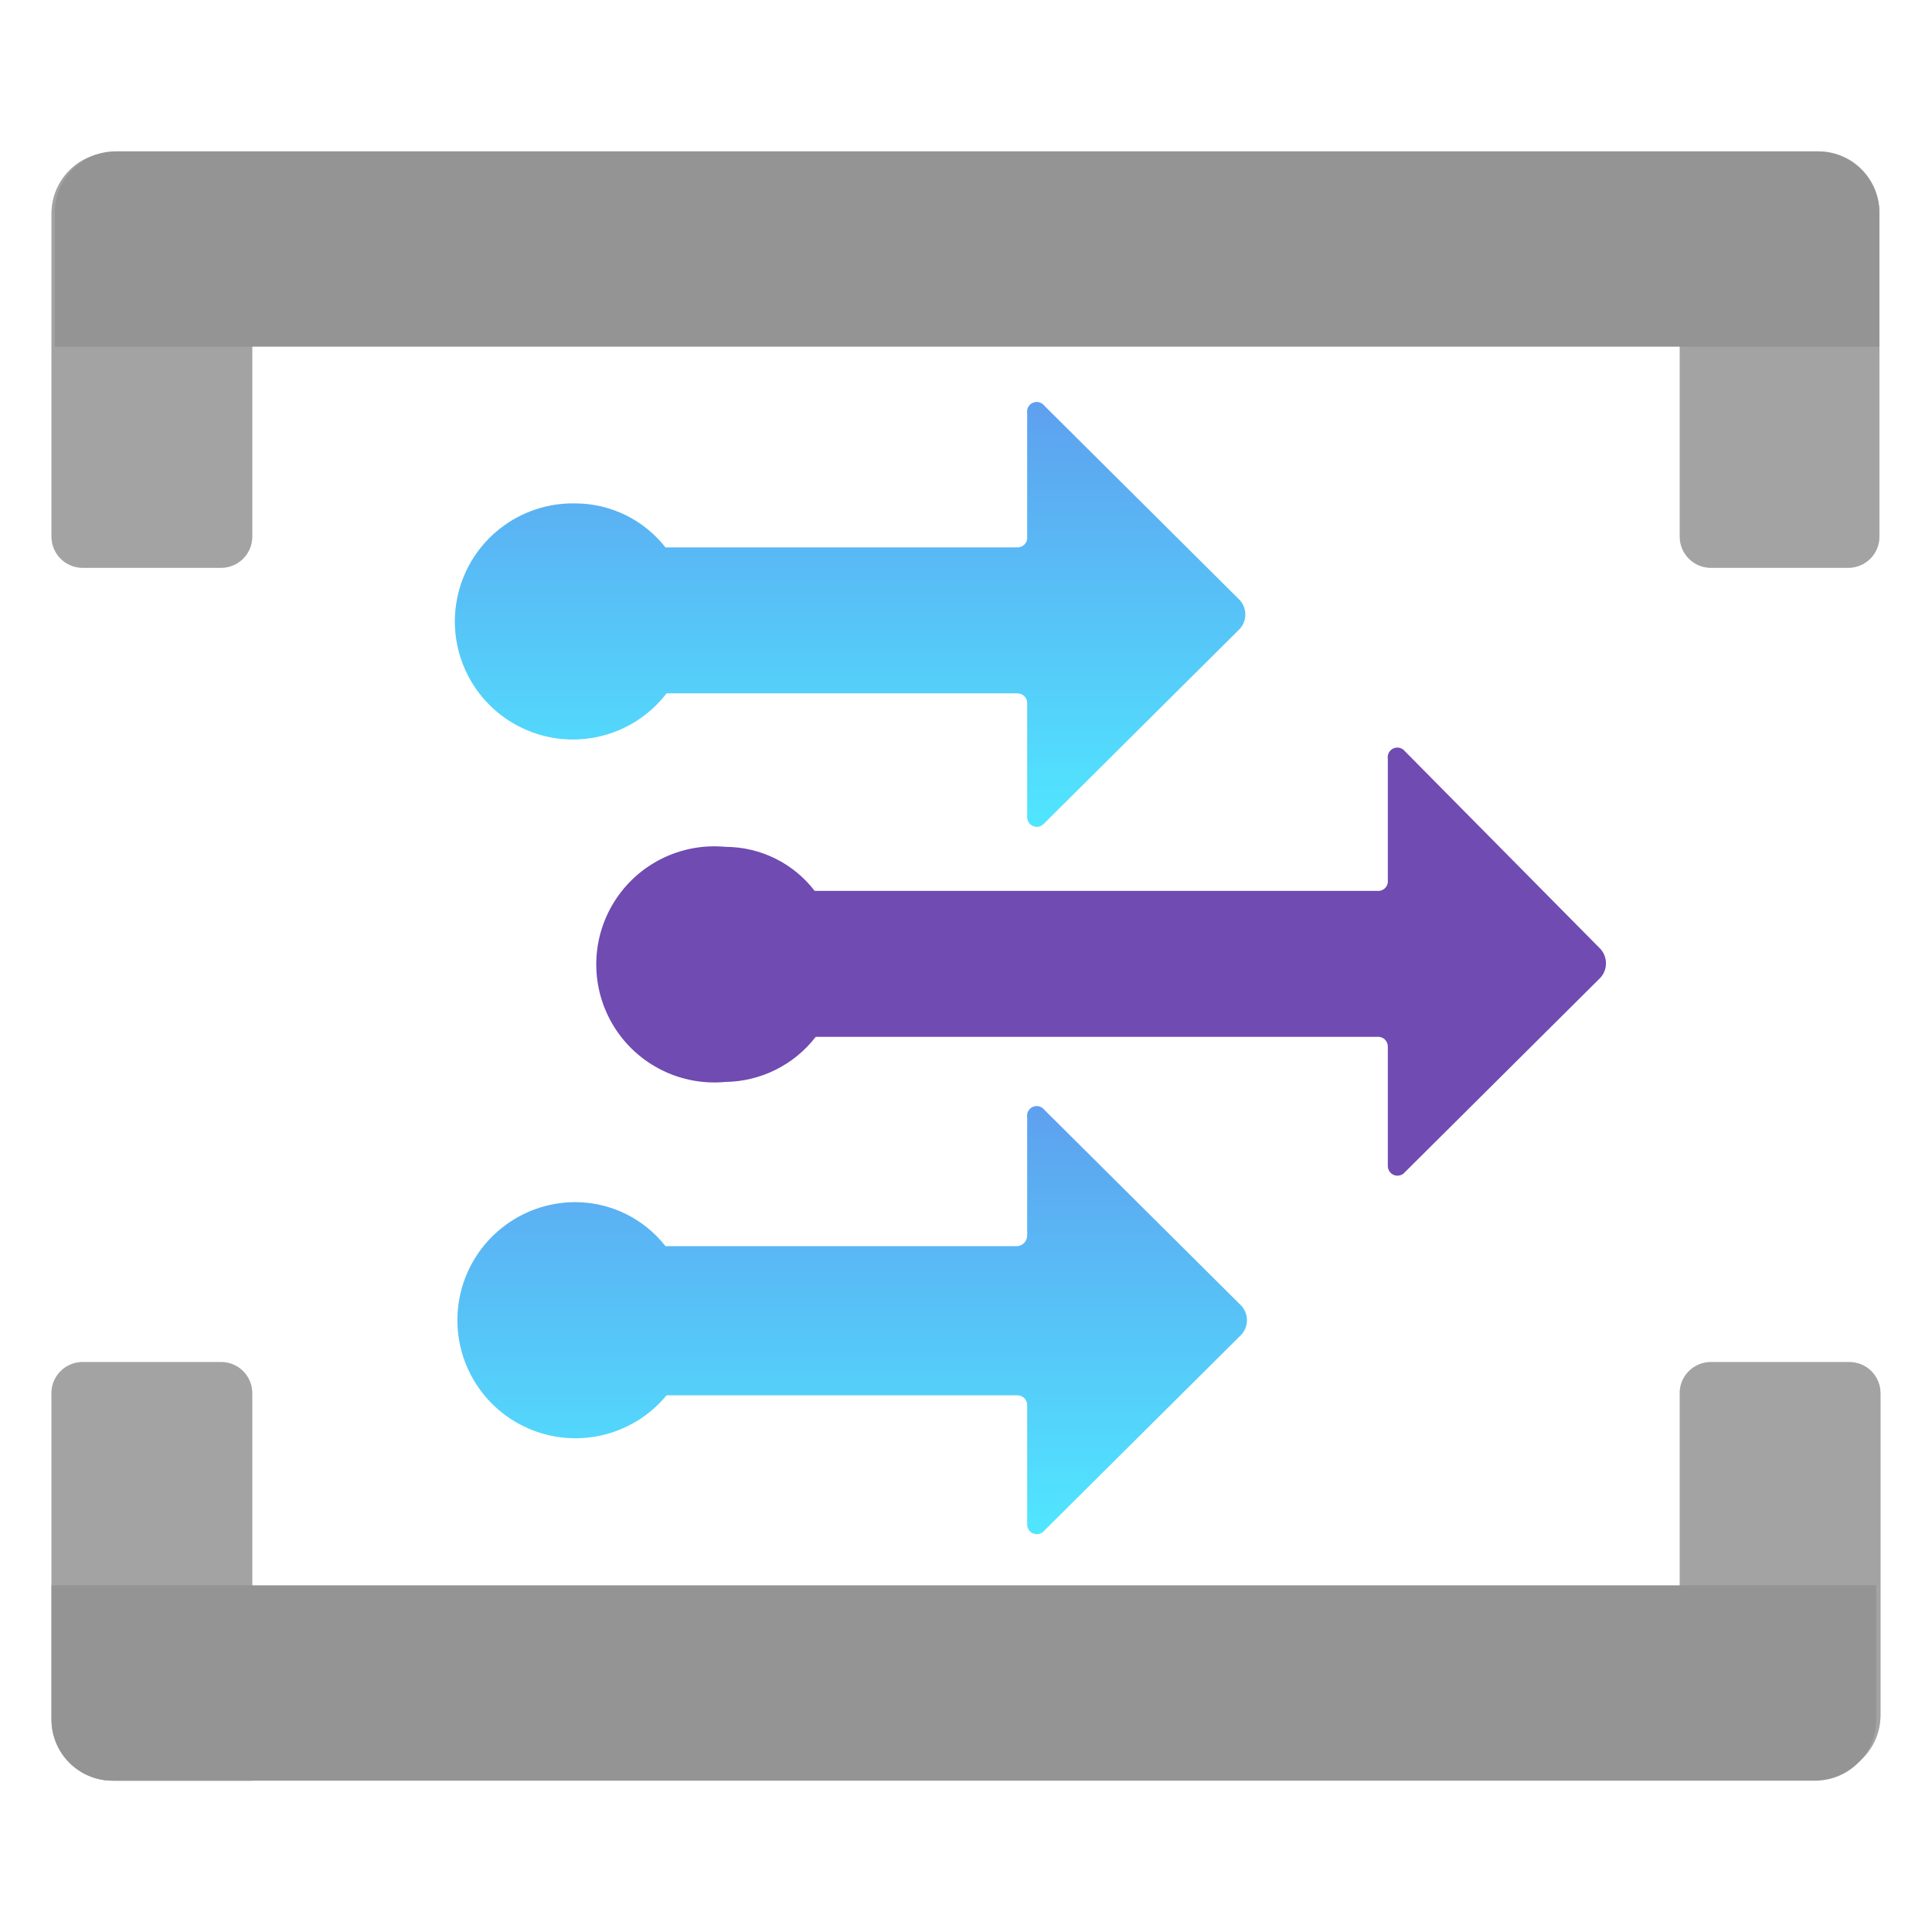
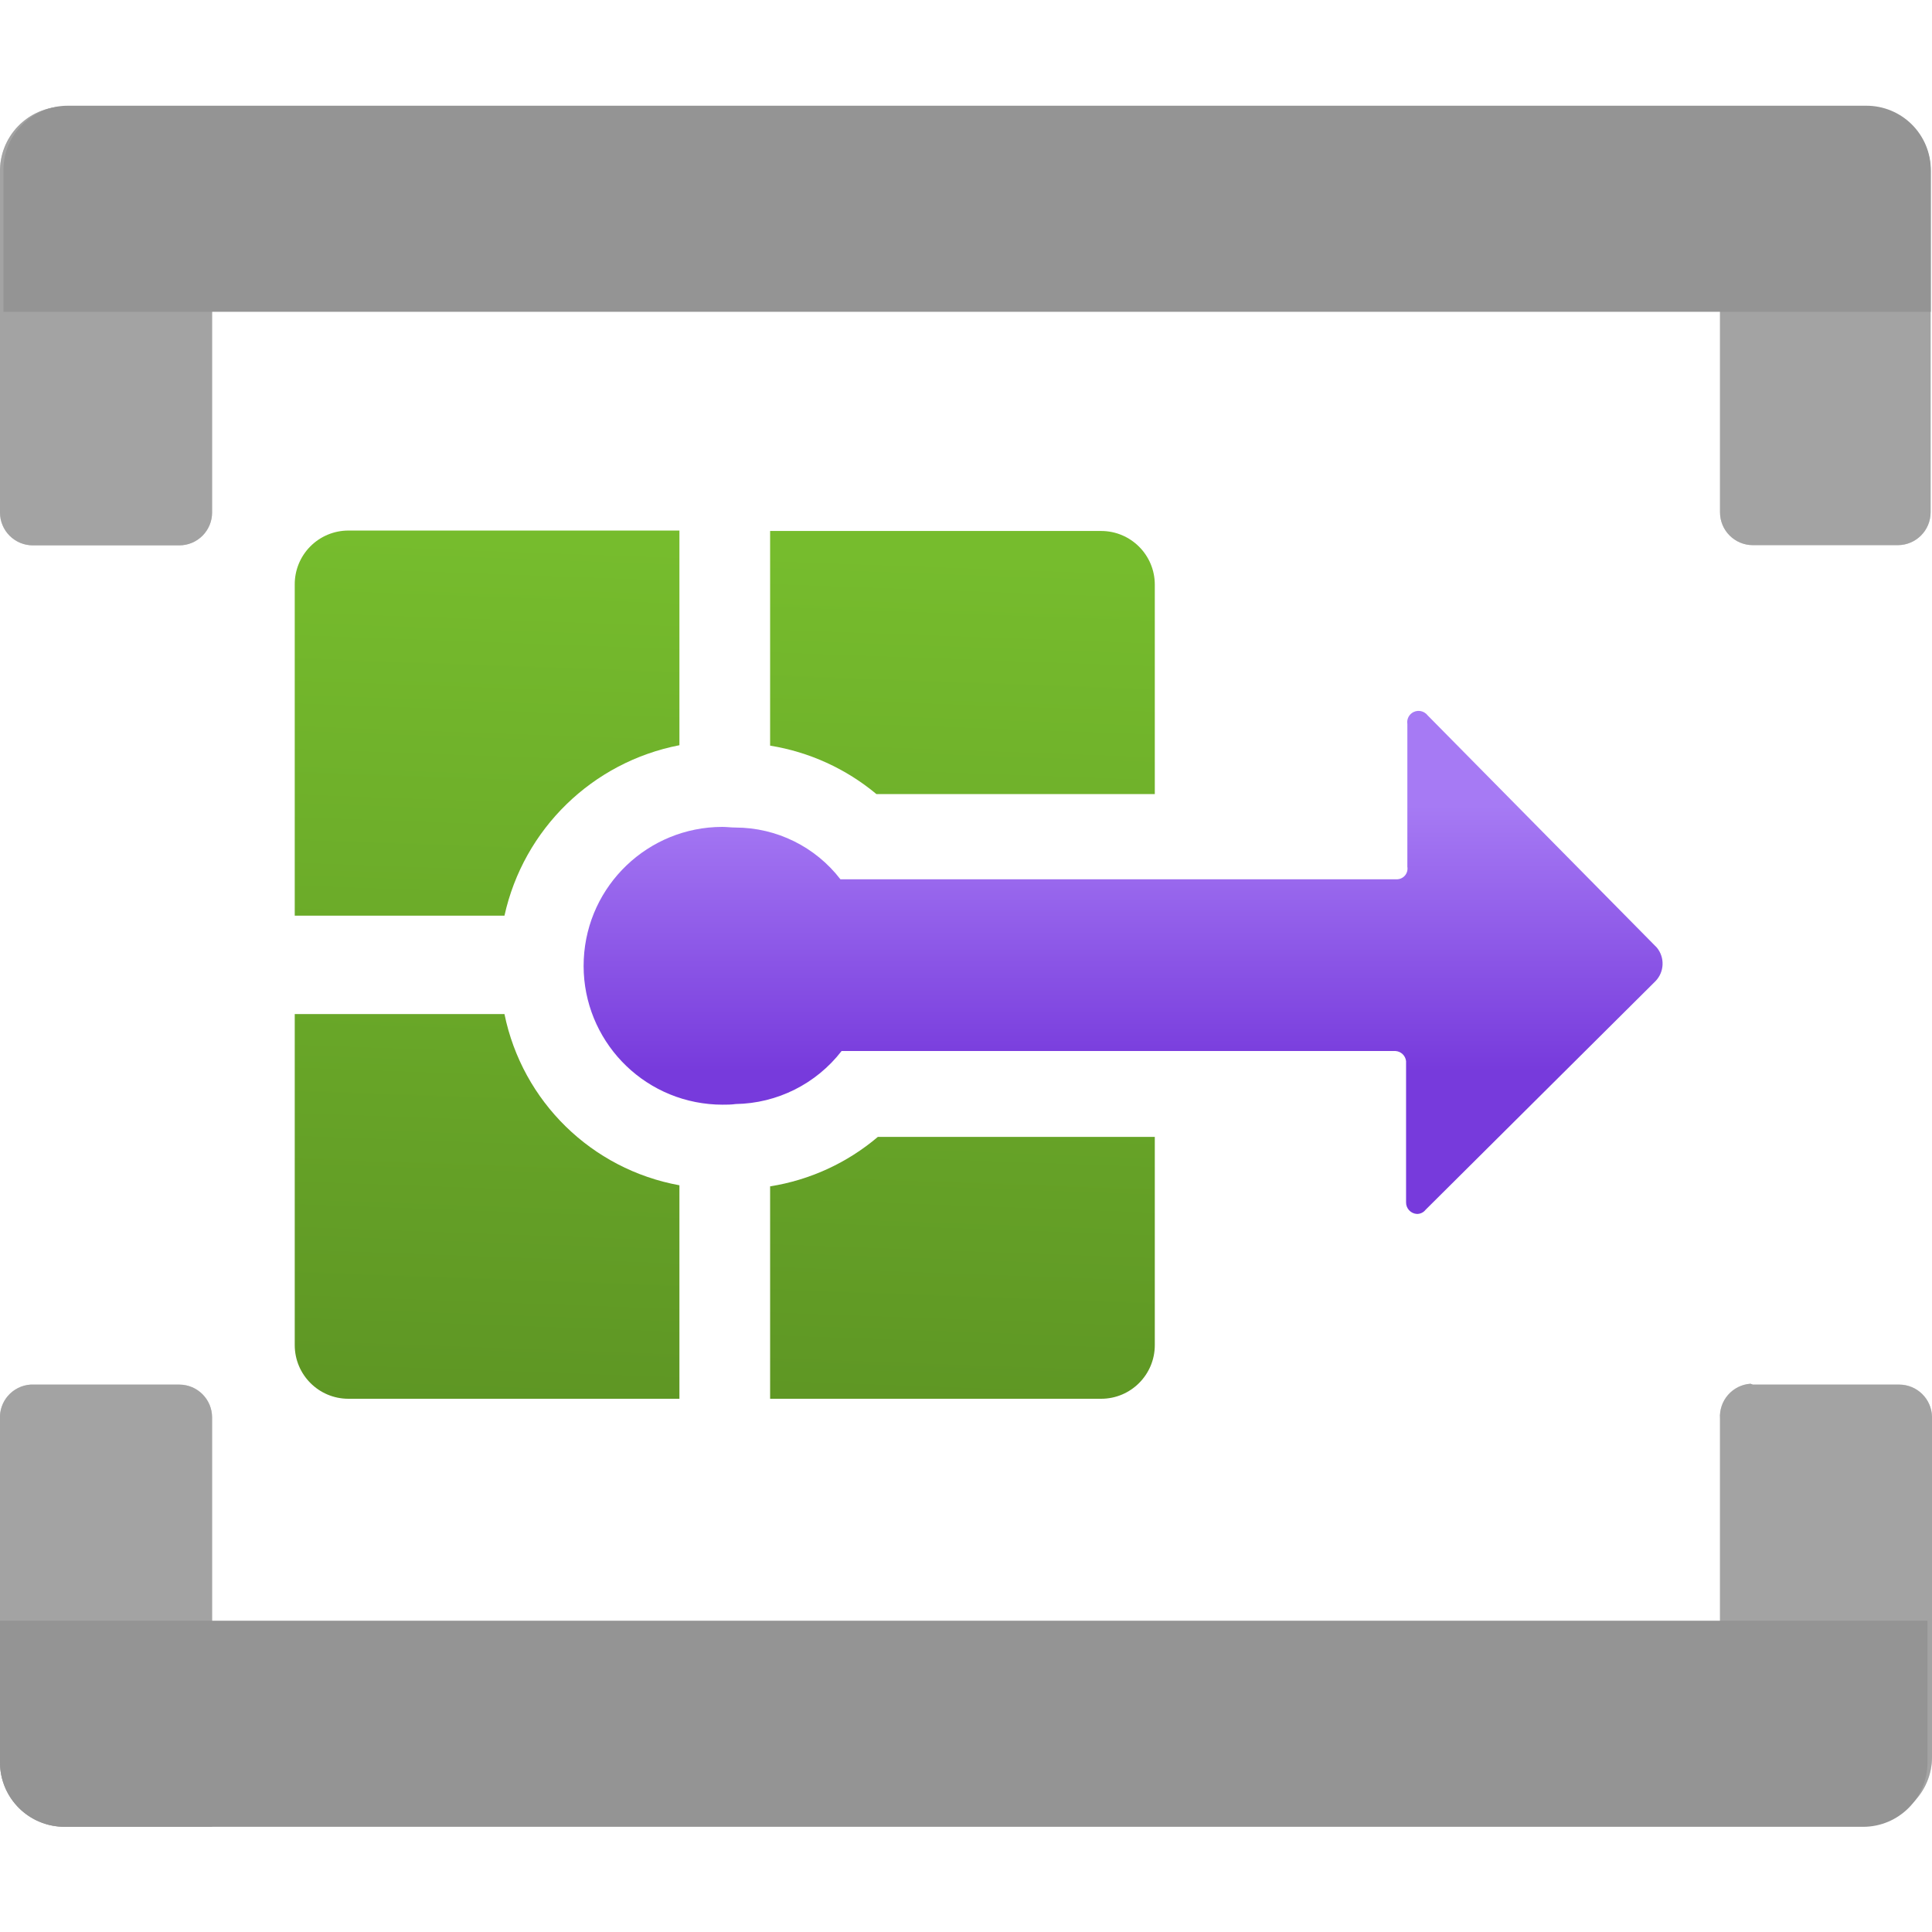
- <svg xmlns="http://www.w3.org/2000/svg" viewBox="0 0 18 18" class="" role="presentation" focusable="false" id="FxSymbol0-011" data-type="1">
+ <svg xmlns="http://www.w3.org/2000/svg" viewBox="0 0 18 18" class="" role="presentation" focusable="false" id="FxSymbol0-175" data-type="1">
  <g>
-     <g fill="#a3a3a3">
-       <path d="M1.06 1.42h1.29V5a.29.29 0 0 1-.29.29H.77A.29.29 0 0 1 .48 5V2a.57.57 0 0 1 .58-.58z" />
-       <path d="M1.06 1.42h1.29V5a.29.29 0 0 1-.29.29H.77A.29.29 0 0 1 .48 5V2a.57.57 0 0 1 .58-.58z" opacity=".5" />
-     </g>
-     <g fill="#a3a3a3">
-       <path d="M15.65 1.42h1.29a.57.57 0 0 1 .57.57V5a.29.29 0 0 1-.29.29h-1.28a.29.29 0 0 1-.29-.29V1.42z" />
-       <path d="M15.65 1.42h1.29a.57.57 0 0 1 .57.57V5a.29.29 0 0 1-.29.29h-1.28a.29.29 0 0 1-.29-.29V1.42z" opacity=".5" />
-     </g>
-     <path fill="#949494" d="M17.51 1.98v1.25h-17V1.98a.57.57 0 0 1 .57-.57h15.86a.57.57 0 0 1 .57.57z" />
-     <g fill="#a3a3a3">
-       <path d="M.77 12.69h1.29a.29.29 0 0 1 .29.29v3.61H1.06A.57.57 0 0 1 .48 16v-3a.29.29 0 0 1 .29-.31z" />
-       <path d="M.77 12.69h1.29a.29.29 0 0 1 .29.29v3.61H1.06A.57.57 0 0 1 .48 16v-3a.29.29 0 0 1 .29-.31z" opacity=".5" />
-     </g>
-     <g fill="#a3a3a3">
-       <path d="M15.94 12.69h1.29a.29.29 0 0 1 .29.29v3a.57.57 0 0 1-.57.57h-1.3V13a.29.29 0 0 1 .29-.31z" />
-       <path d="M15.94 12.69h1.29a.29.29 0 0 1 .29.29v3a.57.57 0 0 1-.57.57h-1.3V13a.29.29 0 0 1 .29-.31z" opacity=".5" />
-     </g>
-     <path fill="#949494" d="M.48 16.02v-1.25h17v1.25a.57.57 0 0 1-.57.57H1.05a.57.57 0 0 1-.57-.57z" />
-     <path fill="#6f4bb2" d="M14.91 8.84L13.09 7a.09.09 0 0 0-.16.07V8.2a.09.09 0 0 1-.1.1H7.59a1.05 1.05 0 0 0-.83-.41 1.1 1.1 0 1 0 0 2.19 1.08 1.08 0 0 0 .84-.42h5.23a.09.09 0 0 1 .1.09v1.11a.09.09 0 0 0 .16.06l1.82-1.81a.2.2 0 0 0 0-.27z" />
-     <path fill="url(#8fb9fb97-5332-4186-952c-624f542b2007)" d="M11.55 5.59L9.73 3.78a.09.09 0 0 0-.16.07V5a.09.09 0 0 1-.09.1H6.2a1.07 1.07 0 0 0-.84-.41 1.1 1.1 0 1 0 .85 1.77h3.27a.09.09 0 0 1 .09.09v1.06a.09.09 0 0 0 .16.06l1.82-1.81a.2.2 0 0 0 0-.27z" />
-     <path fill="url(#8fb9fb97-5332-4186-952c-624f542b2008)" d="M11.55 12.15l-1.82-1.81a.09.09 0 0 0-.16.07v1.1a.1.1 0 0 1-.09.1H6.2a1.07 1.07 0 0 0-.84-.41 1.1 1.1 0 1 0 .85 1.8h3.27a.09.09 0 0 1 .09.09v1.11a.09.09 0 0 0 .16.06l1.82-1.81a.2.2 0 0 0 0-.3z" />
-   </g>
+     <path d="M.613.993h1.363v3.782a.306.306 0 0 1-.306.306H.307A.306.306 0 0 1 0 4.775V1.606A.6.6 0 0 1 .592.993Z" fill="#a3a3a3" />
+     <path d="M.613.993h1.363v3.782a.306.306 0 0 1-.306.306H.307A.306.306 0 0 1 0 4.775V1.606A.6.6 0 0 1 .592.993Z" fill="#a3a3a3" opacity=".5" />
+     <path d="M16.025.993h1.362a.6.6 0 0 1 .6.6v3.18a.306.306 0 0 1-.306.306h-1.35a.306.306 0 0 1-.306-.306V.993Z" fill="#a3a3a3" />
+     <path d="M16.025.993h1.362a.6.6 0 0 1 .6.6v3.18a.306.306 0 0 1-.306.306h-1.35a.306.306 0 0 1-.306-.306V.993Z" fill="#a3a3a3" opacity=".5" />
+     <path d="M17.989 1.585v1.32H.032v-1.32a.6.6 0 0 1 .6-.6h16.755a.6.6 0 0 1 .602.6Z" fill="#949494" />
+     <path d="M.307 12.9H1.67a.306.306 0 0 1 .306.306v3.813H.613A.6.6 0 0 1 0 16.426v-3.201a.306.306 0 0 1 .285-.325Z" fill="#a3a3a3" />
+     <path d="M.307 12.9H1.67a.306.306 0 0 1 .306.306v3.813H.613A.6.6 0 0 1 0 16.426v-3.201a.306.306 0 0 1 .285-.325Z" fill="#a3a3a3" opacity=".5" />
+     <path d="M16.331 12.9h1.363a.306.306 0 0 1 .306.3v3.169a.6.6 0 0 1-.6.6h-1.375v-3.75a.306.306 0 0 1 .284-.327Z" fill="#a3a3a3" />
+     <path d="M16.331 12.9h1.363a.306.306 0 0 1 .306.3v3.169a.6.6 0 0 1-.6.6h-1.375v-3.75a.306.306 0 0 1 .284-.327Z" fill="#a3a3a3" opacity=".5" />
+     <path d="M0 16.415V15.1h17.958v1.32a.6.6 0 0 1-.6.6H.6a.6.6 0 0 1-.6-.605Z" fill="#949494" />
+     <path d="M15.436 8.828 13.3 6.664a.106.106 0 0 0-.148-.019.105.105 0 0 0-.04.1v1.33a.1.1 0 0 1-.092.117H7.83a1.237 1.237 0 0 0-.976-.482c-.042 0-.084-.006-.125-.006a1.294 1.294 0 0 0-.122 2.582q.061.006.123.006c.041 0 .083 0 .124-.006a1.272 1.272 0 0 0 .987-.494H13a.106.106 0 0 1 .1.094V11.2a.107.107 0 0 0 .1.11.1.1 0 0 0 .082-.039l2.141-2.129a.235.235 0 0 0 .013-.314Z" fill="url(#49ee2a0f-2a50-4e4d-98b1-69c9afdd7733)" />
+     <path d="M2.746 5.448v3.083H4.7a2.073 2.073 0 0 1 1.63-1.588v-2H3.246a.5.5 0 0 0-.5.505Z" fill="url(#49ee2a0f-2a50-4e4d-98b1-69c9afdd7734)" />
+     <path d="M10.259 4.947H7.175v2a2.059 2.059 0 0 1 .99.451h2.594V5.447a.5.5 0 0 0-.5-.5Z" fill="url(#49ee2a0f-2a50-4e4d-98b1-69c9afdd7735)" />
+     <path d="M7.175 11.053v1.979h3.084a.5.5 0 0 0 .5-.5v-1.94h-2.58a2.046 2.046 0 0 1-1.004.461Z" fill="url(#49ee2a0f-2a50-4e4d-98b1-69c9afdd7736)" />
+     <path d="M4.7 9.448H2.746v3.084a.5.5 0 0 0 .5.5H6.33v-1.989A2.036 2.036 0 0 1 4.7 9.448Z" fill="url(#49ee2a0f-2a50-4e4d-98b1-69c9afdd7737)" /> ? </g>
  <defs>
-     <linearGradient id="8fb9fb97-5332-4186-952c-624f542b2007" x1="7.94" x2="7.94" y1="7.7" y2="3.75" gradientUnits="userSpaceOnUse">
-       <stop offset="0" stop-color="#50e6ff" />
-       <stop offset="1" stop-color="#5ea0ef" />
+     <linearGradient id="49ee2a0f-2a50-4e4d-98b1-69c9afdd7733" x1="10.467" y1="9.987" x2="10.467" y2="7.506" gradientUnits="userSpaceOnUse">
+       <stop offset="0" stop-color="#773adc" />
+       <stop offset="1" stop-color="#a67af4" />
    </linearGradient>
-     <linearGradient id="8fb9fb97-5332-4186-952c-624f542b2008" x1="7.94" x2="7.94" y1="14.26" y2="10.31" gradientUnits="userSpaceOnUse">
-       <stop offset="0" stop-color="#50e6ff" />
-       <stop offset="1" stop-color="#5ea0ef" />
+     <linearGradient id="49ee2a0f-2a50-4e4d-98b1-69c9afdd7734" x1="4.288" y1="13.077" x2="4.58" y2="5.029" gradientUnits="userSpaceOnUse">
+       <stop offset="0" stop-color="#5e9624" />
+       <stop offset="1" stop-color="#76bc2d" />
+     </linearGradient>
+     <linearGradient id="49ee2a0f-2a50-4e4d-98b1-69c9afdd7735" x1="8.711" y1="13.237" x2="9.003" y2="5.189" gradientUnits="userSpaceOnUse">
+       <stop offset="0" stop-color="#5e9624" />
+       <stop offset="1" stop-color="#76bc2d" />
+     </linearGradient>
+     <linearGradient id="49ee2a0f-2a50-4e4d-98b1-69c9afdd7736" x1="8.915" y1="13.245" x2="9.207" y2="5.197" gradientUnits="userSpaceOnUse">
+       <stop offset="0" stop-color="#5e9624" />
+       <stop offset="1" stop-color="#76bc2d" />
+     </linearGradient>
+     <linearGradient id="49ee2a0f-2a50-4e4d-98b1-69c9afdd7737" x1="4.471" y1="13.083" x2="4.763" y2="5.035" gradientUnits="userSpaceOnUse">
+       <stop offset="0" stop-color="#5e9624" />
+       <stop offset="1" stop-color="#76bc2d" />
    </linearGradient>
  </defs>
</svg>
